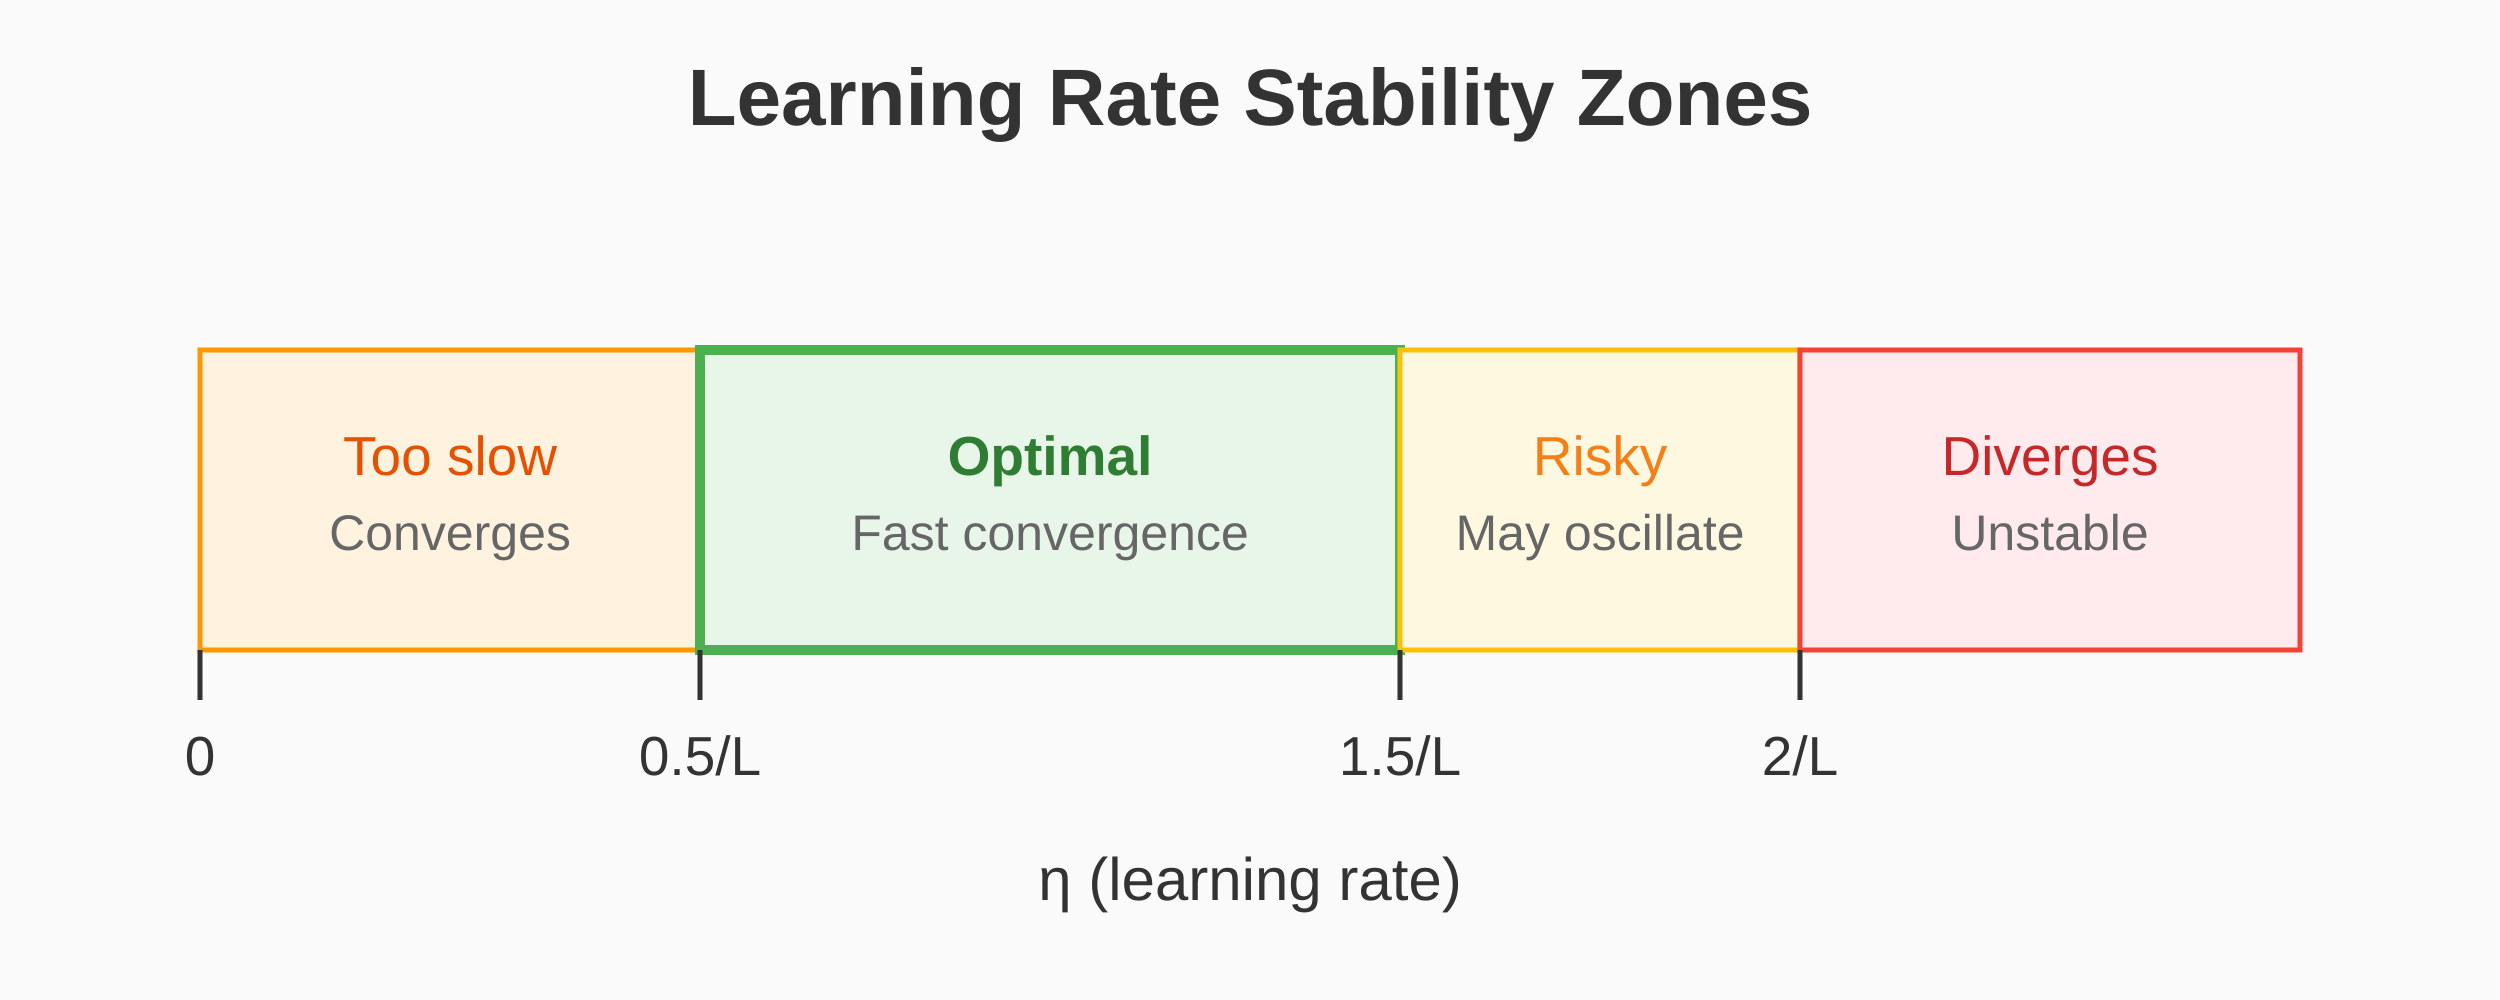
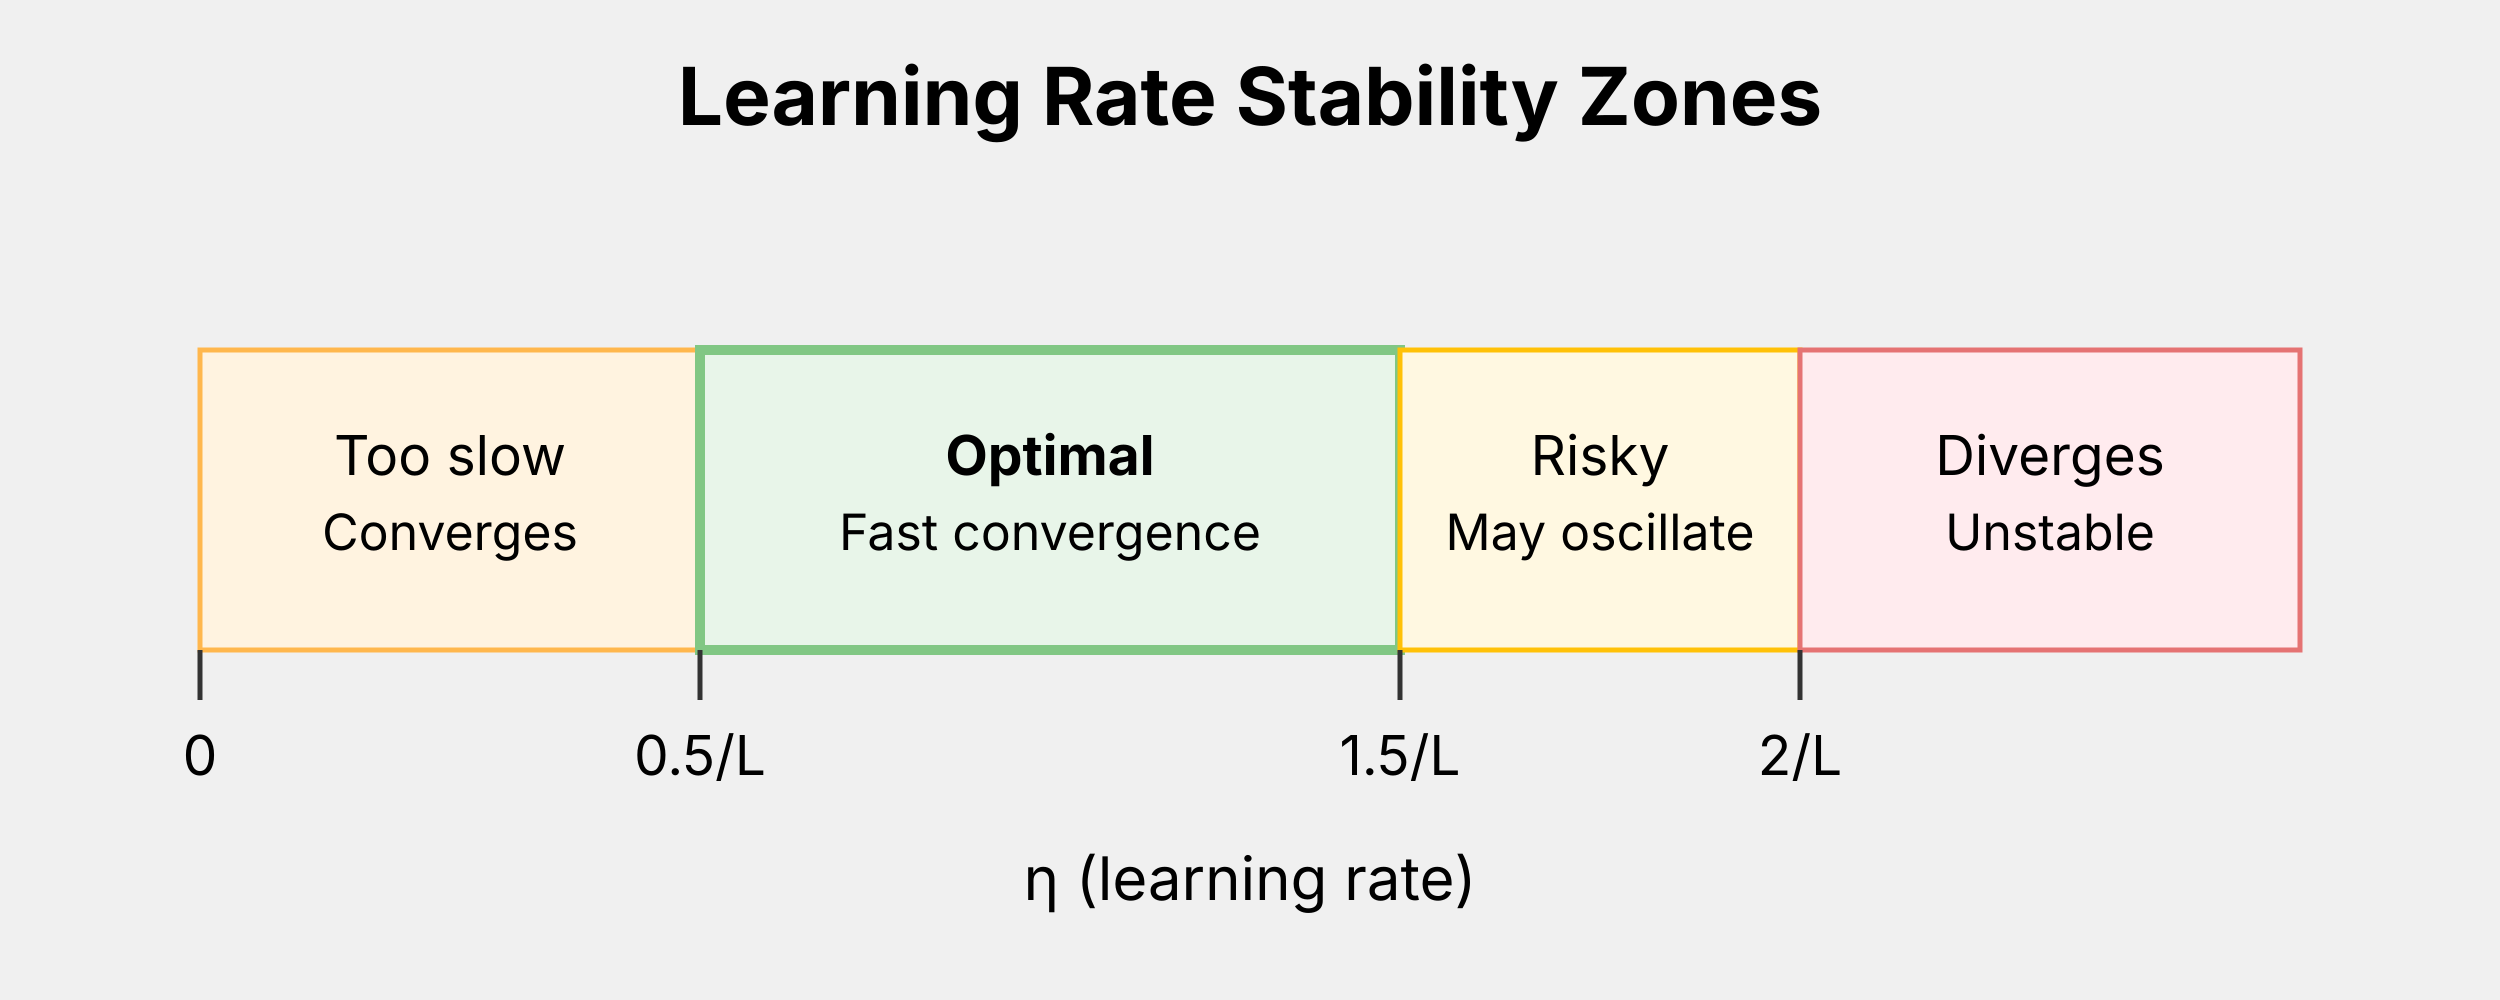
<svg xmlns="http://www.w3.org/2000/svg" viewBox="0 0 500 200">
-   <rect width="500" height="200" fill="#fafafa" />
-   <text x="250" y="25" text-anchor="middle" font-family="Arial, sans-serif" font-size="16" font-weight="bold" fill="#333">Learning Rate Stability Zones</text>
+   <style>
+     /* Light mode (default) */
+     text { fill: #000000; }
+     .label-text { fill: #666666; }
+ 
+     /* Dark mode */
+     @media (prefers-color-scheme: dark) {
+       text { fill: #ffffff; }
+       .label-text { fill: #cccccc; }
+ 
+       text[fill="#000"], text[fill="#000000"], text[fill="#333"], text[fill="#666"] {
+         fill: #ffffff;
+       }
+       text[fill="#fff"], text[fill="#ffffff"], text[fill="white"] {
+         fill: #ffffff;
+       }
+       text[fill="#E57373"] { fill: #ef5350; }
+       text[fill="#81C784"] { fill: #66bb6a; }
+       text[fill="#FFB74D"] { fill: #ffa726; }
+       text[fill="#4A90A4"] { fill: #4fc3f7; }
+     }
+   </style>
+   <text x="250" y="25" text-anchor="middle" font-family="system-ui, -apple-system, sans-serif" font-size="16" font-weight="bold" fill="#333">Learning Rate Stability Zones</text>
  <line x1="40" y1="100" x2="460" y2="100" stroke="#333" stroke-width="2" />
-   <rect x="40" y="70" width="100" height="60" fill="#FFF3E0" stroke="#FF9800" stroke-width="1" />
-   <text x="90" y="95" text-anchor="middle" font-family="Arial, sans-serif" font-size="11" fill="#E65100">Too slow</text>
-   <text x="90" y="110" text-anchor="middle" font-family="Arial, sans-serif" font-size="10" fill="#666">Converges</text>
-   <rect x="140" y="70" width="140" height="60" fill="#E8F5E9" stroke="#4CAF50" stroke-width="2" />
-   <text x="210" y="95" text-anchor="middle" font-family="Arial, sans-serif" font-size="11" fill="#2E7D32" font-weight="bold">Optimal</text>
-   <text x="210" y="110" text-anchor="middle" font-family="Arial, sans-serif" font-size="10" fill="#666">Fast convergence</text>
+   <rect x="40" y="70" width="100" height="60" fill="#FFF3E0" stroke="#FFB74D" stroke-width="1" />
+   <text x="90" y="95" text-anchor="middle" font-family="system-ui, -apple-system, sans-serif" font-size="11" fill="#E65100">Too slow</text>
+   <text x="90" y="110" text-anchor="middle" font-family="system-ui, -apple-system, sans-serif" font-size="10" fill="#666">Converges</text>
+   <rect x="140" y="70" width="140" height="60" fill="#E8F5E9" stroke="#81C784" stroke-width="2" />
+   <text x="210" y="95" text-anchor="middle" font-family="system-ui, -apple-system, sans-serif" font-size="11" fill="#2E7D32" font-weight="bold">Optimal</text>
+   <text x="210" y="110" text-anchor="middle" font-family="system-ui, -apple-system, sans-serif" font-size="10" fill="#666">Fast convergence</text>
  <rect x="280" y="70" width="80" height="60" fill="#FFF8E1" stroke="#FFC107" stroke-width="1" />
-   <text x="320" y="95" text-anchor="middle" font-family="Arial, sans-serif" font-size="11" fill="#F57F17">Risky</text>
-   <text x="320" y="110" text-anchor="middle" font-family="Arial, sans-serif" font-size="10" fill="#666">May oscillate</text>
-   <rect x="360" y="70" width="100" height="60" fill="#FFEBEE" stroke="#f44336" stroke-width="1" />
-   <text x="410" y="95" text-anchor="middle" font-family="Arial, sans-serif" font-size="11" fill="#C62828">Diverges</text>
-   <text x="410" y="110" text-anchor="middle" font-family="Arial, sans-serif" font-size="10" fill="#666">Unstable</text>
+   <text x="320" y="95" text-anchor="middle" font-family="system-ui, -apple-system, sans-serif" font-size="11" fill="#F57F17">Risky</text>
+   <text x="320" y="110" text-anchor="middle" font-family="system-ui, -apple-system, sans-serif" font-size="10" fill="#666">May oscillate</text>
+   <rect x="360" y="70" width="100" height="60" fill="#FFEBEE" stroke="#E57373" stroke-width="1" />
+   <text x="410" y="95" text-anchor="middle" font-family="system-ui, -apple-system, sans-serif" font-size="11" fill="#C62828">Diverges</text>
+   <text x="410" y="110" text-anchor="middle" font-family="system-ui, -apple-system, sans-serif" font-size="10" fill="#666">Unstable</text>
  <line x1="40" y1="130" x2="40" y2="140" stroke="#333" stroke-width="1" />
-   <text x="40" y="155" text-anchor="middle" font-family="Arial, sans-serif" font-size="11" fill="#333">0</text>
+   <text x="40" y="155" text-anchor="middle" font-family="system-ui, -apple-system, sans-serif" font-size="11" fill="#333">0</text>
  <line x1="140" y1="130" x2="140" y2="140" stroke="#333" stroke-width="1" />
-   <text x="140" y="155" text-anchor="middle" font-family="Arial, sans-serif" font-size="11" fill="#333">0.5/L</text>
+   <text x="140" y="155" text-anchor="middle" font-family="system-ui, -apple-system, sans-serif" font-size="11" fill="#333">0.5/L</text>
  <line x1="280" y1="130" x2="280" y2="140" stroke="#333" stroke-width="1" />
-   <text x="280" y="155" text-anchor="middle" font-family="Arial, sans-serif" font-size="11" fill="#333">1.5/L</text>
+   <text x="280" y="155" text-anchor="middle" font-family="system-ui, -apple-system, sans-serif" font-size="11" fill="#333">1.5/L</text>
  <line x1="360" y1="130" x2="360" y2="140" stroke="#333" stroke-width="1" />
-   <text x="360" y="155" text-anchor="middle" font-family="Arial, sans-serif" font-size="11" fill="#333">2/L</text>
-   <text x="250" y="180" text-anchor="middle" font-family="Arial, sans-serif" font-size="12" fill="#333">η (learning rate)</text>
+   <text x="360" y="155" text-anchor="middle" font-family="system-ui, -apple-system, sans-serif" font-size="11" fill="#333">2/L</text>
+   <text x="250" y="180" text-anchor="middle" font-family="system-ui, -apple-system, sans-serif" font-size="12" fill="#333">η (learning rate)</text>
</svg>
